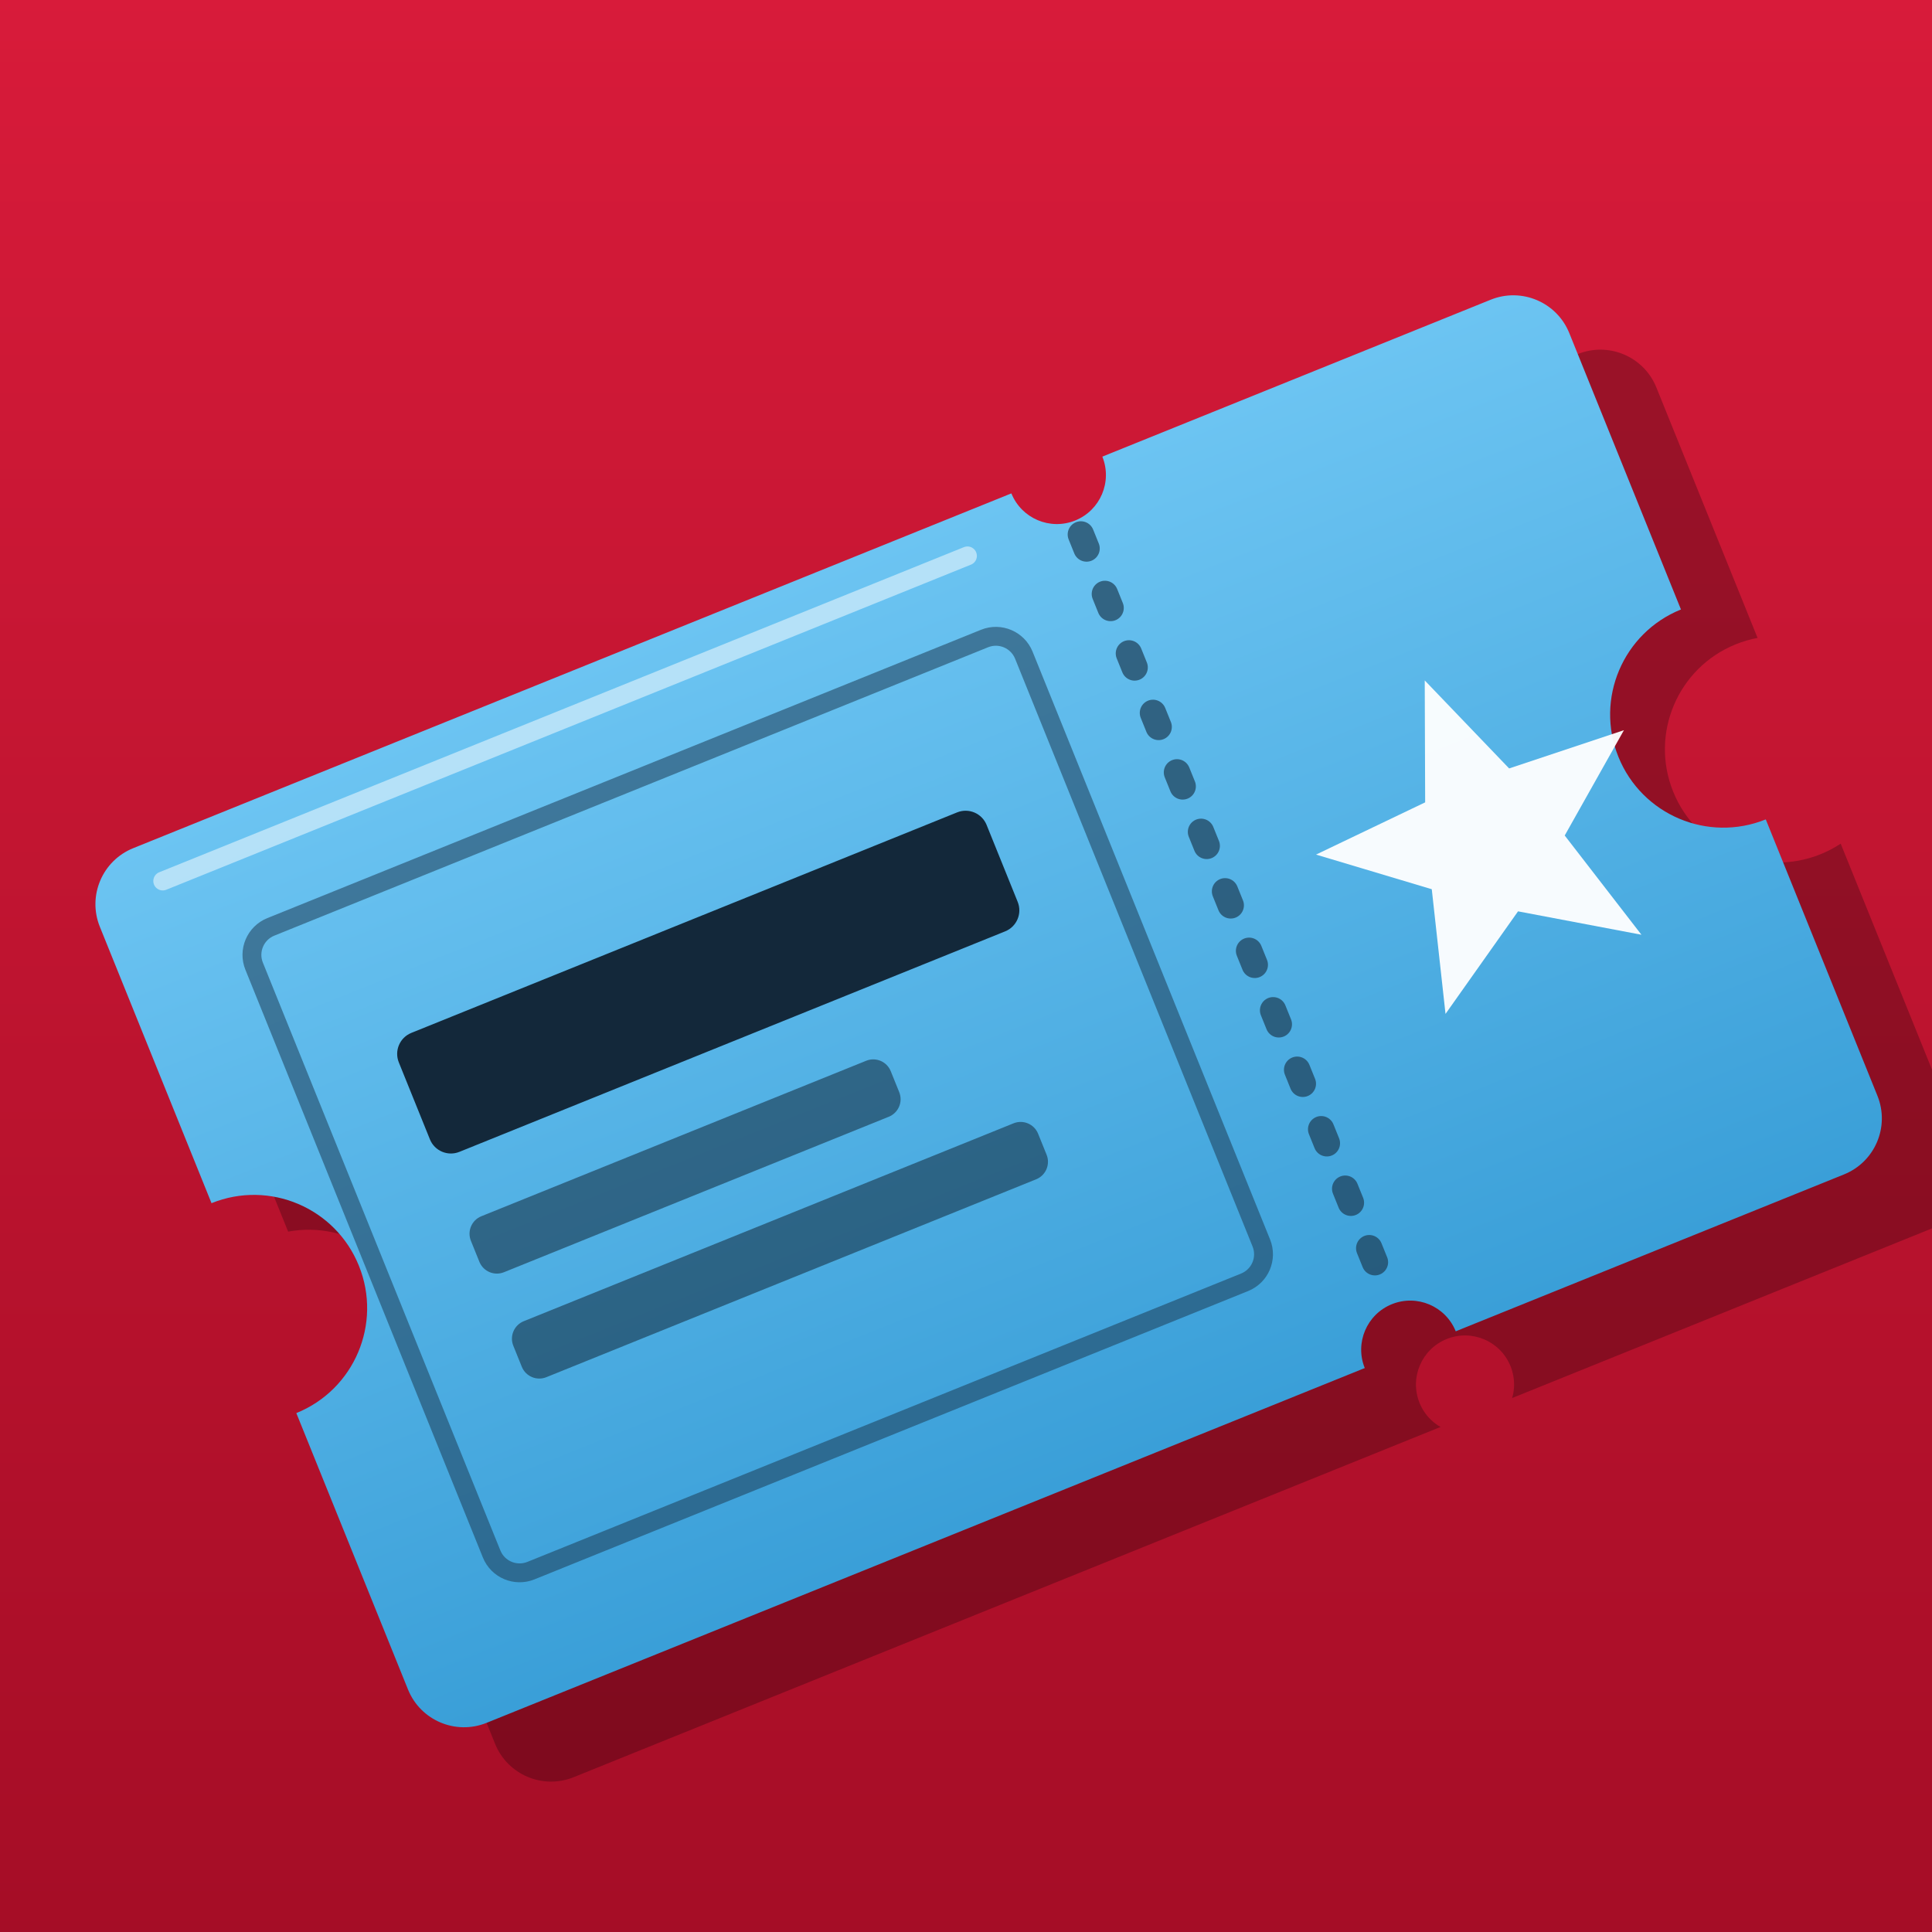
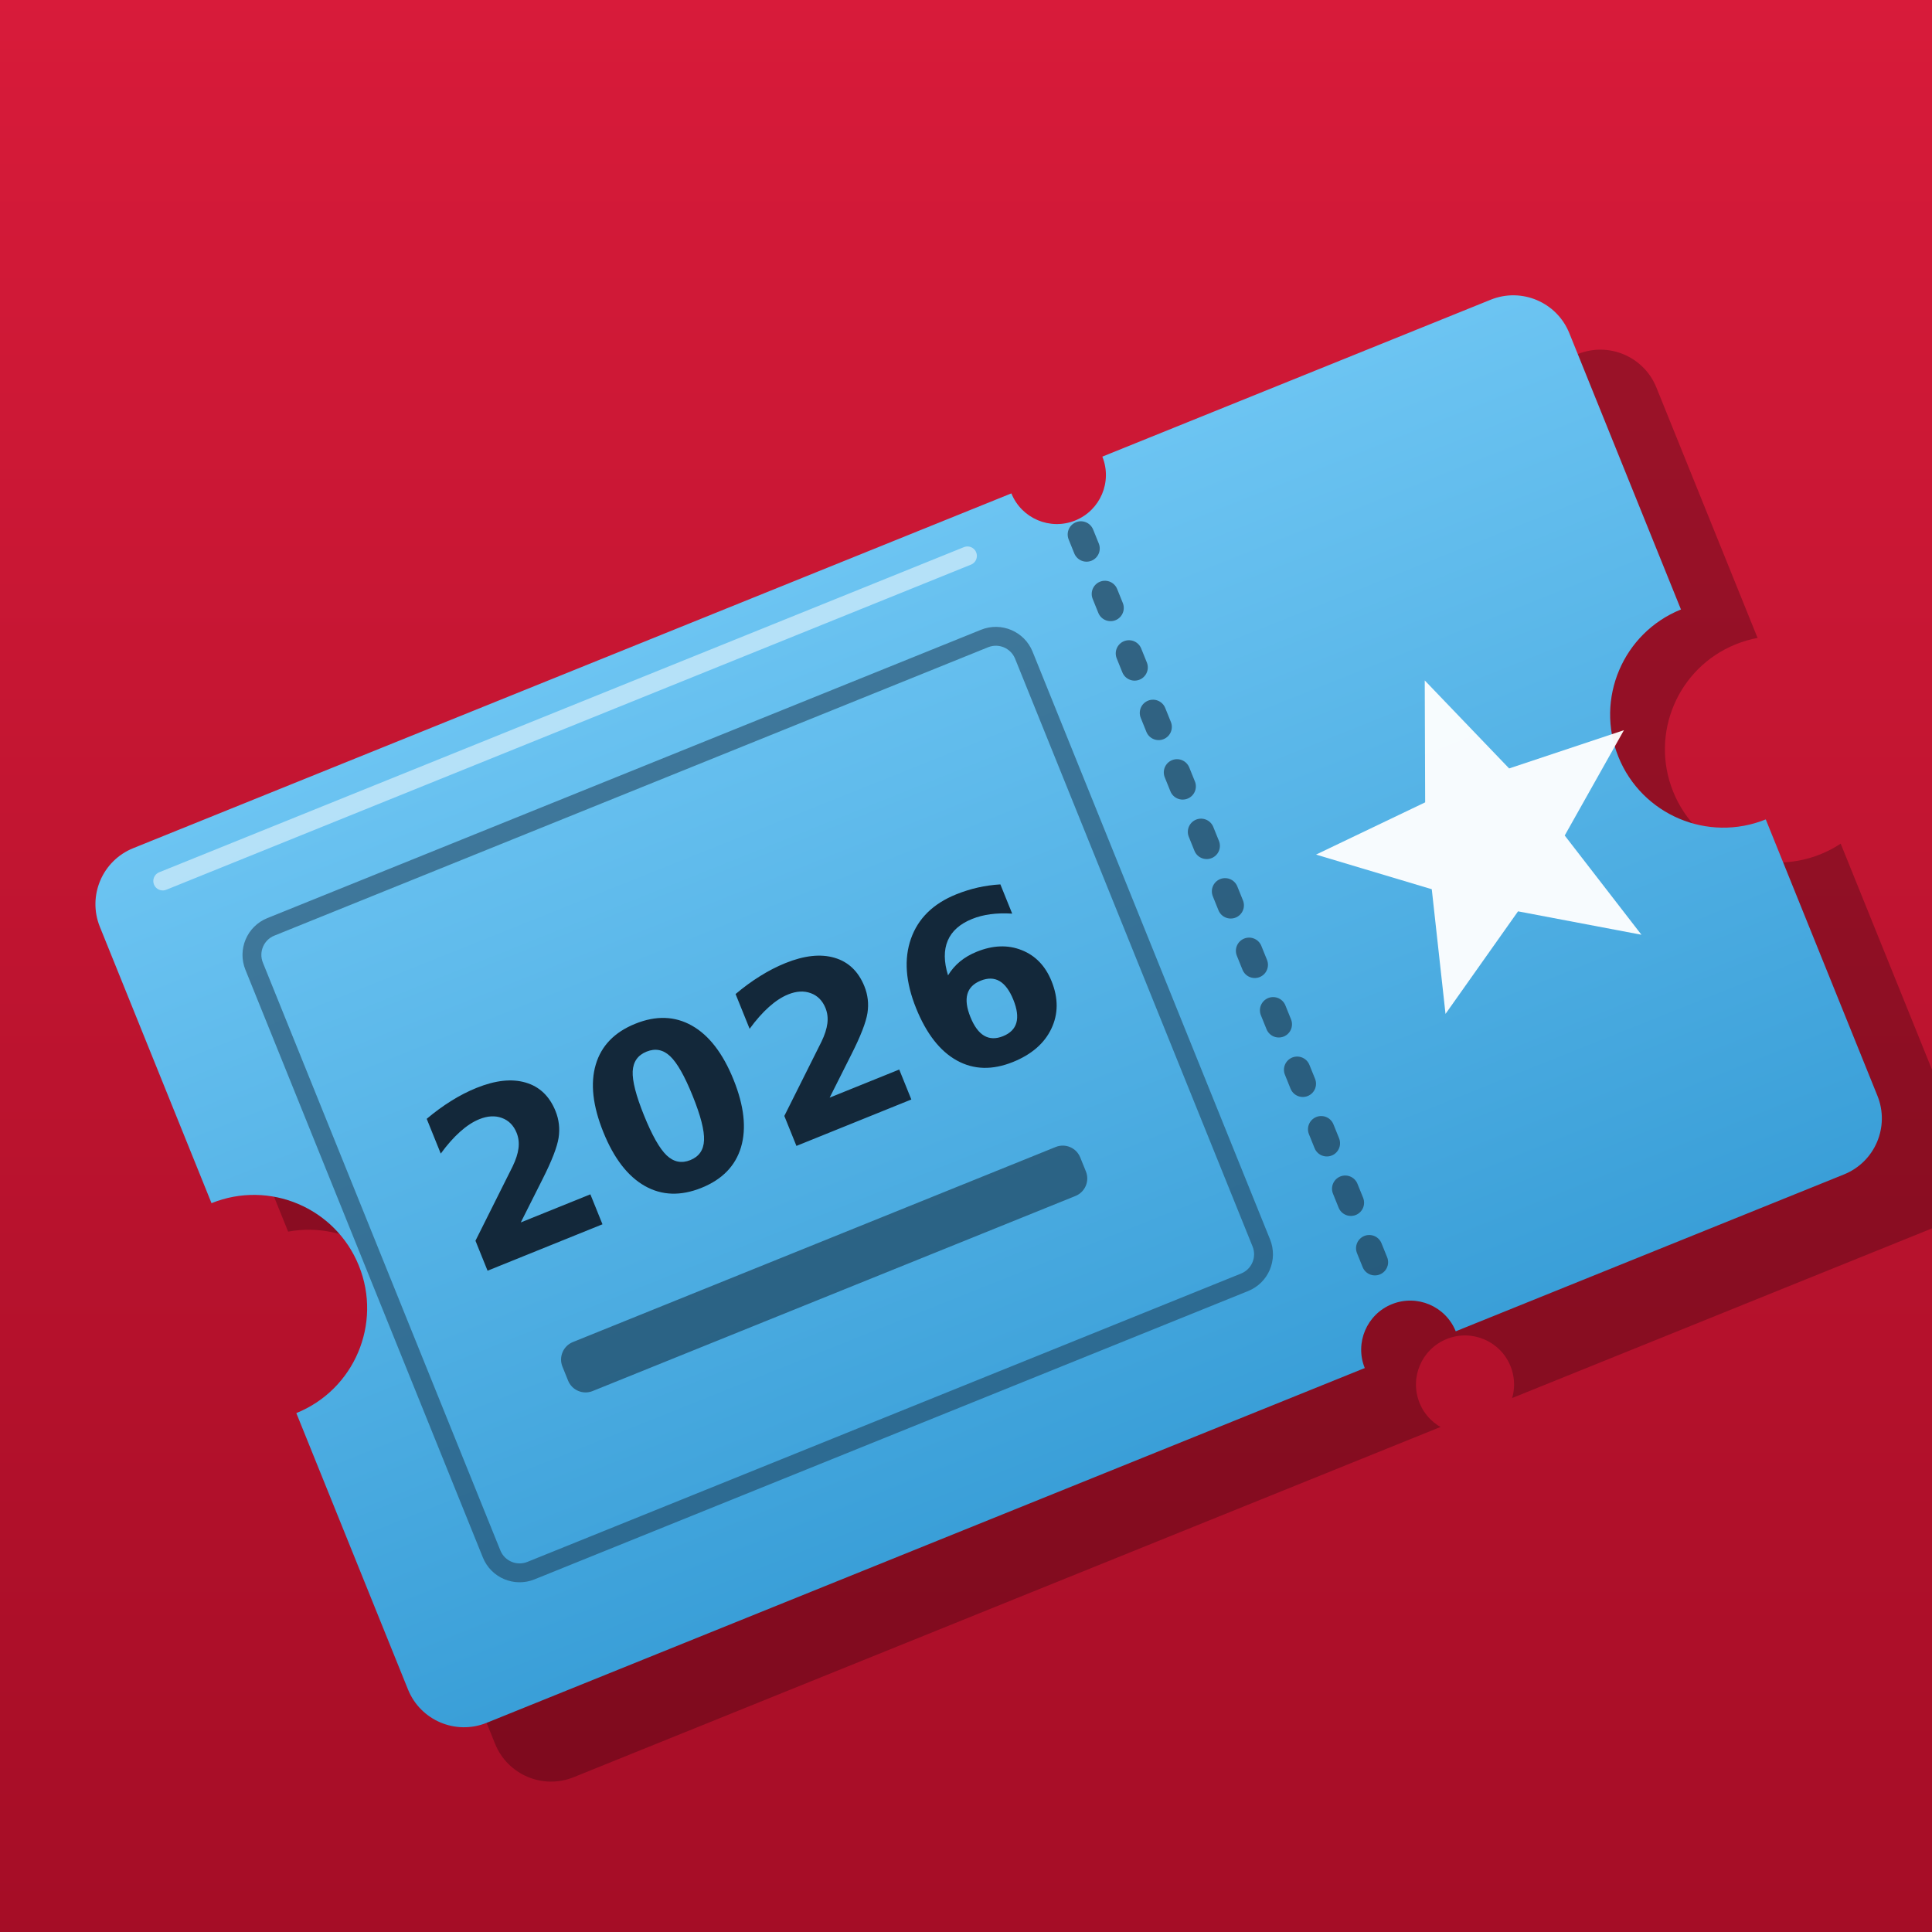
<svg xmlns="http://www.w3.org/2000/svg" viewBox="0 0 512 512">
  <defs>
    <linearGradient id="bg" x1="0" y1="0" x2="0" y2="1">
      <stop offset="0" stop-color="#d81b3a" />
      <stop offset="1" stop-color="#a50d26" />
    </linearGradient>
    <linearGradient id="tk" x1="0" y1="0" x2="0" y2="1">
      <stop offset="0" stop-color="#6cc4f2" />
      <stop offset="1" stop-color="#3a9fd8" />
    </linearGradient>
    <mask id="notch">
      <rect x="-300" y="-300" width="600" height="600" fill="#fff" />
      <circle cx="-210" cy="0" r="30" fill="#000" />
      <circle cx="210" cy="0" r="30" fill="#000" />
      <circle cx="70" cy="-125" r="13" fill="#000" />
      <circle cx="70" cy="125" r="13" fill="#000" />
    </mask>
  </defs>
  <rect width="512" height="512" fill="url(#bg)" />
  <g transform="translate(262 268) rotate(-22)">
    <rect x="-204" y="-117" width="420" height="250" rx="16" fill="#000" opacity=".25" mask="url(#notch)" transform="translate(10 14)" />
    <rect x="-210" y="-125" width="420" height="250" rx="16" fill="url(#tk)" mask="url(#notch)" />
    <line x1="70" y1="-108" x2="70" y2="108" stroke="#1d3d55" stroke-width="7" stroke-dasharray="4 13" stroke-linecap="round" opacity=".7" />
    <rect x="-176" y="-92" width="220" height="184" rx="8" fill="none" stroke="#1d3d55" stroke-width="5" opacity=".55" />
    <g fill="#13283a">
-       <rect x="-150" y="-52" width="168" height="34" rx="6" />
-       <rect x="-150" y="0" width="120" height="16" rx="5" opacity=".55" />
-       <rect x="-150" y="30" width="150" height="16" rx="5" opacity=".55" />
+       <text x="-66" y="14" text-anchor="middle" font-family="Arial Black, 'DejaVu Sans', Arial, sans-serif" font-weight="900" font-size="62" letter-spacing="1">2026</text>
+       <rect x="-140" y="40" width="148" height="14" rx="5" opacity=".55" />
    </g>
    <path d="M140 -38 L152 -8 L184 -6 L159 14 L168 46 L140 28 L112 46 L121 14 L96 -6 L128 -8 Z" fill="#fff" opacity=".95" />
    <line x1="-190" y1="-114" x2="40" y2="-114" stroke="#fff" stroke-width="5" stroke-linecap="round" opacity=".5" />
  </g>
</svg>
